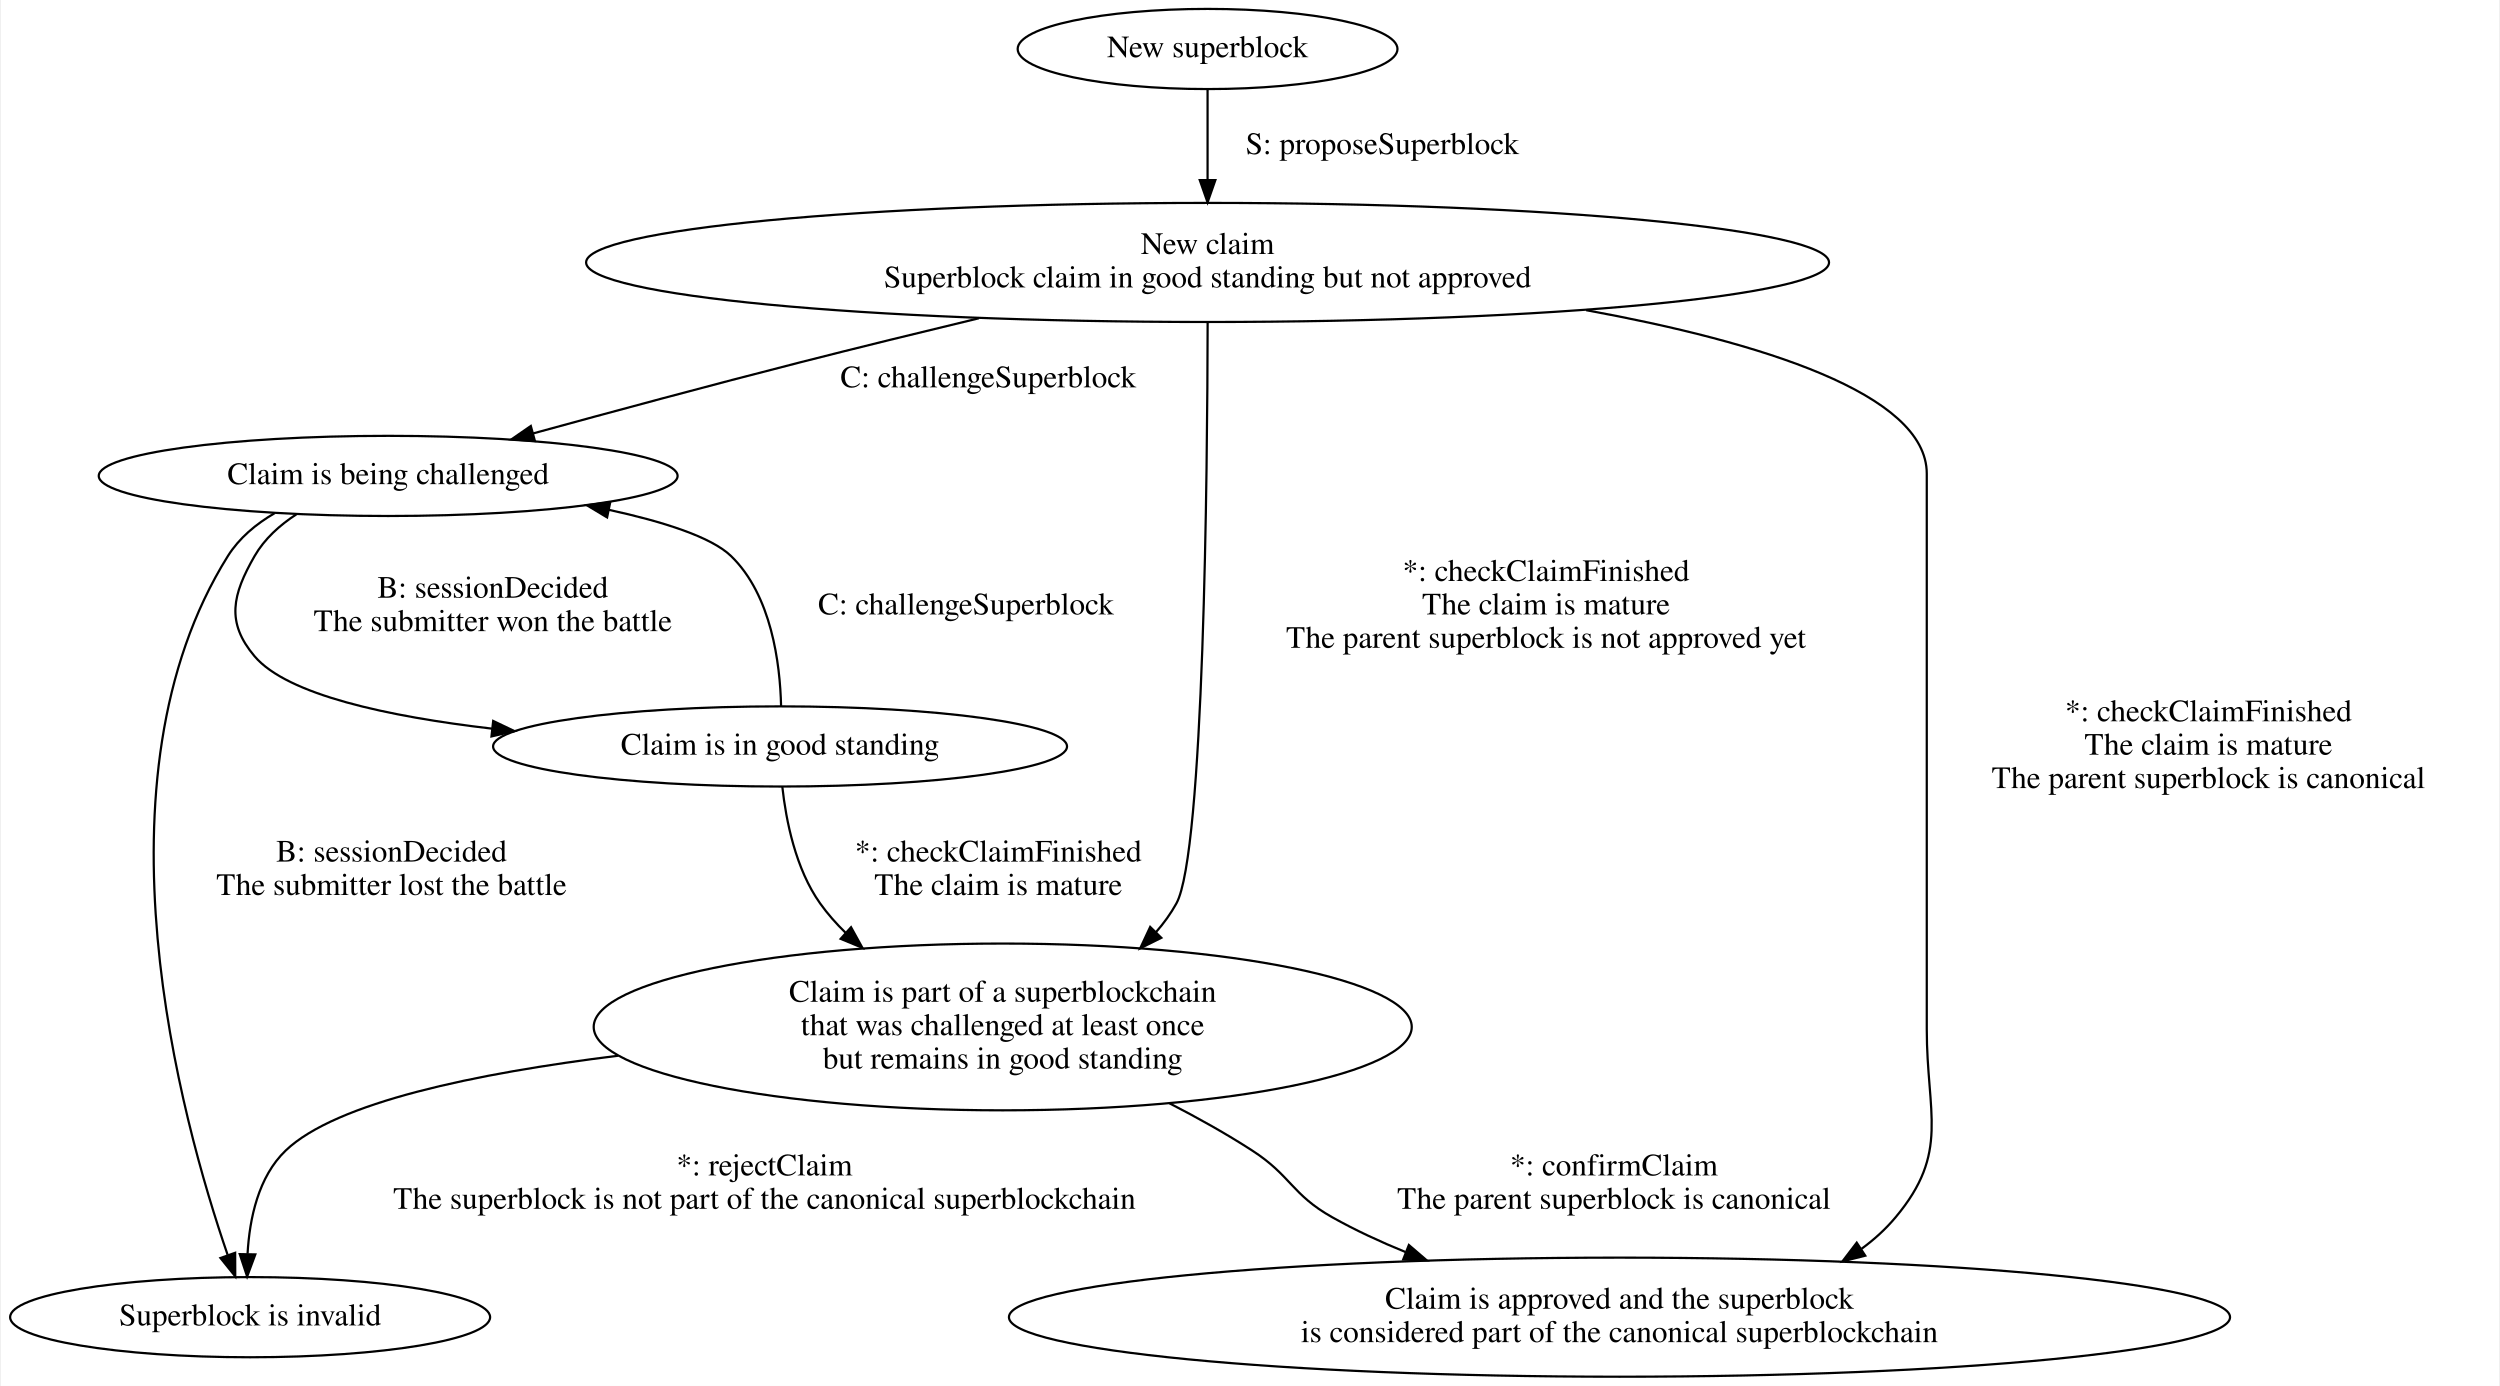
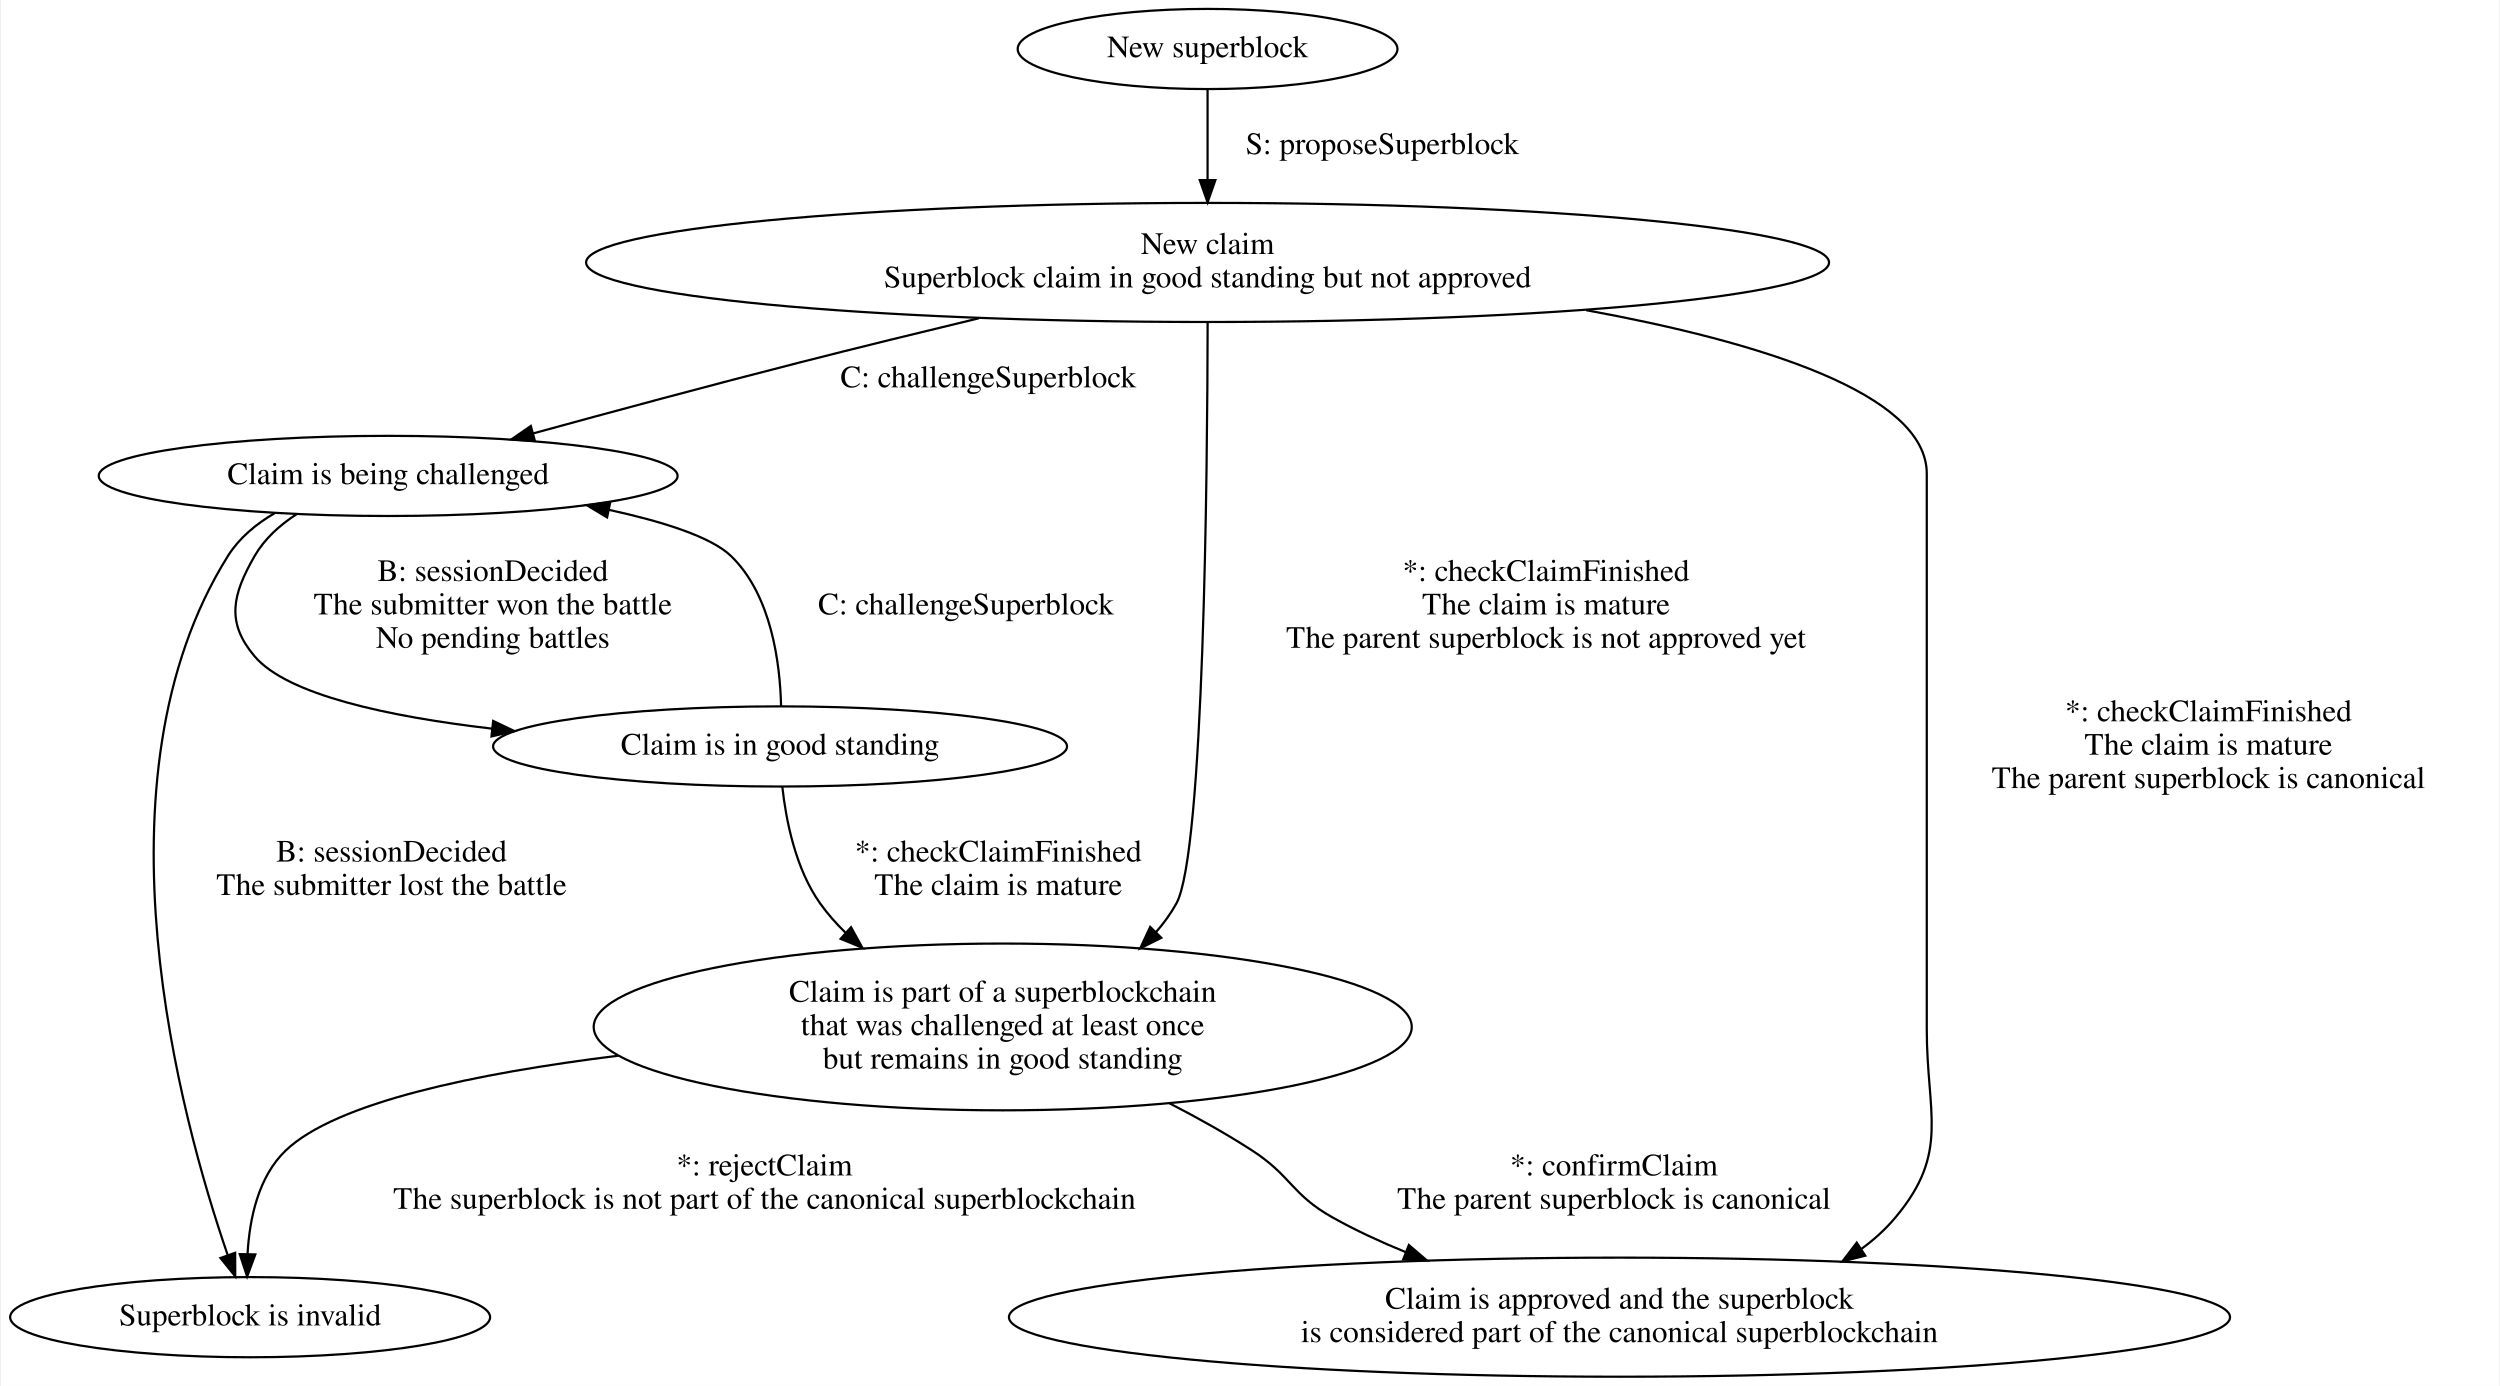
<svg xmlns="http://www.w3.org/2000/svg" width="1122pt" height="622pt" viewBox="0.00 0.00 1121.89 622.43">
  <g id="graph0" class="graph" transform="scale(1 1) rotate(0) translate(4 618.43)">
    <polygon fill="white" stroke="transparent" points="-4,4 -4,-618.43 1117.89,-618.43 1117.89,4 -4,4" />
    <g id="node1" class="node">
      <ellipse fill="none" stroke="black" cx="537.89" cy="-596.43" rx="85.29" ry="18" />
      <text text-anchor="middle" x="537.89" y="-592.73" font-family="Times,serif" font-size="14.00">New superblock</text>
    </g>
    <g id="node2" class="node">
      <ellipse fill="none" stroke="black" cx="537.89" cy="-500.56" rx="279.11" ry="26.74" />
      <text text-anchor="middle" x="537.89" y="-504.36" font-family="Times,serif" font-size="14.00">New claim</text>
      <text text-anchor="middle" x="537.89" y="-489.36" font-family="Times,serif" font-size="14.00"> Superblock claim in good standing but not approved</text>
    </g>
    <g id="edge1" class="edge">
      <path fill="none" stroke="black" d="M537.89,-578.22C537.89,-566.91 537.89,-551.7 537.89,-537.81" />
      <polygon fill="black" stroke="black" points="541.39,-537.53 537.89,-527.53 534.39,-537.53 541.39,-537.53" />
      <text text-anchor="middle" x="616.39" y="-549.23" font-family="Times,serif" font-size="14.00">S: proposeSuperblock</text>
    </g>
    <g id="node3" class="node">
      <ellipse fill="none" stroke="black" cx="169.89" cy="-404.69" rx="129.98" ry="18" />
      <text text-anchor="middle" x="169.89" y="-400.99" font-family="Times,serif" font-size="14.00">Claim is being challenged</text>
    </g>
    <g id="edge2" class="edge">
      <path fill="none" stroke="black" d="M435.17,-475.49C408.96,-469.19 380.85,-462.31 354.89,-455.69 314.96,-445.51 270.36,-433.48 234.96,-423.77" />
      <polygon fill="black" stroke="black" points="235.8,-420.37 225.23,-421.1 233.95,-427.12 235.8,-420.37" />
      <text text-anchor="middle" x="439.39" y="-444.49" font-family="Times,serif" font-size="14.00">C: challengeSuperblock</text>
    </g>
    <g id="node5" class="node">
      <ellipse fill="none" stroke="black" cx="445.89" cy="-157.22" rx="183.7" ry="37.45" />
      <text text-anchor="middle" x="445.89" y="-168.52" font-family="Times,serif" font-size="14.00">Claim is part of a superblockchain</text>
      <text text-anchor="middle" x="445.89" y="-153.52" font-family="Times,serif" font-size="14.00"> that was challenged at least once</text>
      <text text-anchor="middle" x="445.89" y="-138.52" font-family="Times,serif" font-size="14.00"> but remains in good standing</text>
    </g>
    <g id="edge8" class="edge">
      <path fill="none" stroke="black" d="M537.92,-473.58C537.81,-407.23 536.31,-235.17 523.89,-212.69 521.36,-208.11 518.26,-203.83 514.77,-199.85" />
      <polygon fill="black" stroke="black" points="517.12,-197.25 507.63,-192.54 512.12,-202.14 517.12,-197.25" />
      <text text-anchor="middle" x="689.89" y="-357.49" font-family="Times,serif" font-size="14.00">*: checkClaimFinished</text>
      <text text-anchor="middle" x="689.89" y="-342.49" font-family="Times,serif" font-size="14.00"> The claim is mature</text>
      <text text-anchor="middle" x="689.89" y="-327.49" font-family="Times,serif" font-size="14.00"> The parent superblock is not approved yet</text>
    </g>
    <g id="node6" class="node">
      <ellipse fill="none" stroke="black" cx="722.89" cy="-26.87" rx="274.21" ry="26.74" />
      <text text-anchor="middle" x="722.89" y="-30.67" font-family="Times,serif" font-size="14.00">Claim is approved and the superblock</text>
      <text text-anchor="middle" x="722.89" y="-15.67" font-family="Times,serif" font-size="14.00"> is considered part of the canonical superblockchain</text>
    </g>
    <g id="edge7" class="edge">
      <path fill="none" stroke="black" d="M707.9,-479.13C785.72,-464.87 860.89,-441.75 860.89,-405.69 860.89,-405.69 860.89,-405.69 860.89,-156.22 860.89,-118.16 871.33,-100.91 846.89,-71.74 842.41,-66.39 837.23,-61.69 831.58,-57.57" />
      <polygon fill="black" stroke="black" points="833.27,-54.49 823,-51.92 829.43,-60.34 833.27,-54.49" />
      <text text-anchor="middle" x="987.39" y="-294.49" font-family="Times,serif" font-size="14.00">*: checkClaimFinished</text>
      <text text-anchor="middle" x="987.39" y="-279.49" font-family="Times,serif" font-size="14.00"> The claim is mature</text>
      <text text-anchor="middle" x="987.39" y="-264.49" font-family="Times,serif" font-size="14.00"> The parent superblock is canonical</text>
    </g>
    <g id="node4" class="node">
      <ellipse fill="none" stroke="black" cx="345.89" cy="-283.19" rx="128.88" ry="18" />
      <text text-anchor="middle" x="345.89" y="-279.49" font-family="Times,serif" font-size="14.00">Claim is in good standing</text>
    </g>
    <g id="edge4" class="edge">
      <path fill="none" stroke="black" d="M128.77,-387.51C121.22,-382.62 114.34,-376.43 109.89,-368.69 99.93,-351.35 96.97,-338.96 109.89,-323.69 124.55,-306.38 169.66,-296.65 216.58,-291.18" />
      <polygon fill="black" stroke="black" points="217.05,-294.65 226.6,-290.08 216.28,-287.69 217.05,-294.65" />
-       <text text-anchor="middle" x="216.89" y="-349.99" font-family="Times,serif" font-size="14.00">B: sessionDecided</text>
-       <text text-anchor="middle" x="216.89" y="-334.99" font-family="Times,serif" font-size="14.00"> The submitter won the battle</text>
+       <text text-anchor="middle" x="216.89" y="-357.49" font-family="Times,serif" font-size="14.00">B: sessionDecided</text>
+       <text text-anchor="middle" x="216.89" y="-342.49" font-family="Times,serif" font-size="14.00"> The submitter won the battle</text>
+       <text text-anchor="middle" x="216.89" y="-327.49" font-family="Times,serif" font-size="14.00"> No pending battles</text>
    </g>
    <g id="node7" class="node">
      <ellipse fill="none" stroke="black" cx="107.89" cy="-26.87" rx="107.78" ry="18" />
      <text text-anchor="middle" x="107.89" y="-23.17" font-family="Times,serif" font-size="14.00">Superblock is invalid</text>
    </g>
    <g id="edge3" class="edge">
      <path fill="none" stroke="black" d="M118.91,-387.96C110.55,-383.11 102.98,-376.82 97.89,-368.69 34.96,-268.13 76.69,-116.15 97.78,-54.88" />
      <polygon fill="black" stroke="black" points="101.17,-55.78 101.21,-45.19 94.57,-53.45 101.17,-55.78" />
      <text text-anchor="middle" x="171.39" y="-231.49" font-family="Times,serif" font-size="14.00">B: sessionDecided</text>
      <text text-anchor="middle" x="171.39" y="-216.49" font-family="Times,serif" font-size="14.00"> The submitter lost the battle</text>
    </g>
    <g id="edge6" class="edge">
      <path fill="none" stroke="black" d="M346.35,-301.34C345.89,-320.48 342.07,-351.07 323.89,-368.69 315.03,-377.28 293.34,-384.16 268.96,-389.47" />
      <polygon fill="black" stroke="black" points="268.21,-386.05 259.13,-391.5 269.63,-392.9 268.21,-386.05" />
      <text text-anchor="middle" x="429.39" y="-342.49" font-family="Times,serif" font-size="14.00">C: challengeSuperblock</text>
    </g>
    <g id="edge5" class="edge">
      <path fill="none" stroke="black" d="M346.91,-265.04C348.56,-250.02 352.83,-228.23 363.89,-212.69 367.26,-207.97 371.17,-203.54 375.43,-199.4" />
      <polygon fill="black" stroke="black" points="377.77,-202.01 382.89,-192.74 373.1,-196.79 377.77,-202.01" />
      <text text-anchor="middle" x="443.89" y="-231.49" font-family="Times,serif" font-size="14.00">*: checkClaimFinished</text>
      <text text-anchor="middle" x="443.89" y="-216.49" font-family="Times,serif" font-size="14.00"> The claim is mature</text>
    </g>
    <g id="edge9" class="edge">
      <path fill="none" stroke="black" d="M520.78,-122.93C533.46,-116.41 546.27,-109.25 557.89,-101.74 575.38,-90.44 575.73,-81.93 593.89,-71.74 604.21,-65.95 615.41,-60.75 626.77,-56.13" />
      <polygon fill="black" stroke="black" points="628.29,-59.29 636.33,-52.39 625.74,-52.78 628.29,-59.29" />
      <text text-anchor="middle" x="720.39" y="-90.54" font-family="Times,serif" font-size="14.00">*: confirmClaim</text>
      <text text-anchor="middle" x="720.39" y="-75.54" font-family="Times,serif" font-size="14.00"> The parent superblock is canonical</text>
    </g>
    <g id="edge10" class="edge">
      <path fill="none" stroke="black" d="M273.16,-144.29C209.06,-136.37 146.44,-123.28 123.89,-101.74 111.56,-89.96 107.62,-71.09 106.74,-55.38" />
      <polygon fill="black" stroke="black" points="110.23,-55.06 106.55,-45.12 103.23,-55.19 110.23,-55.06" />
      <text text-anchor="middle" x="338.89" y="-90.54" font-family="Times,serif" font-size="14.00">*: rejectClaim</text>
      <text text-anchor="middle" x="338.89" y="-75.54" font-family="Times,serif" font-size="14.00"> The superblock is not part of the canonical superblockchain</text>
    </g>
  </g>
</svg>
